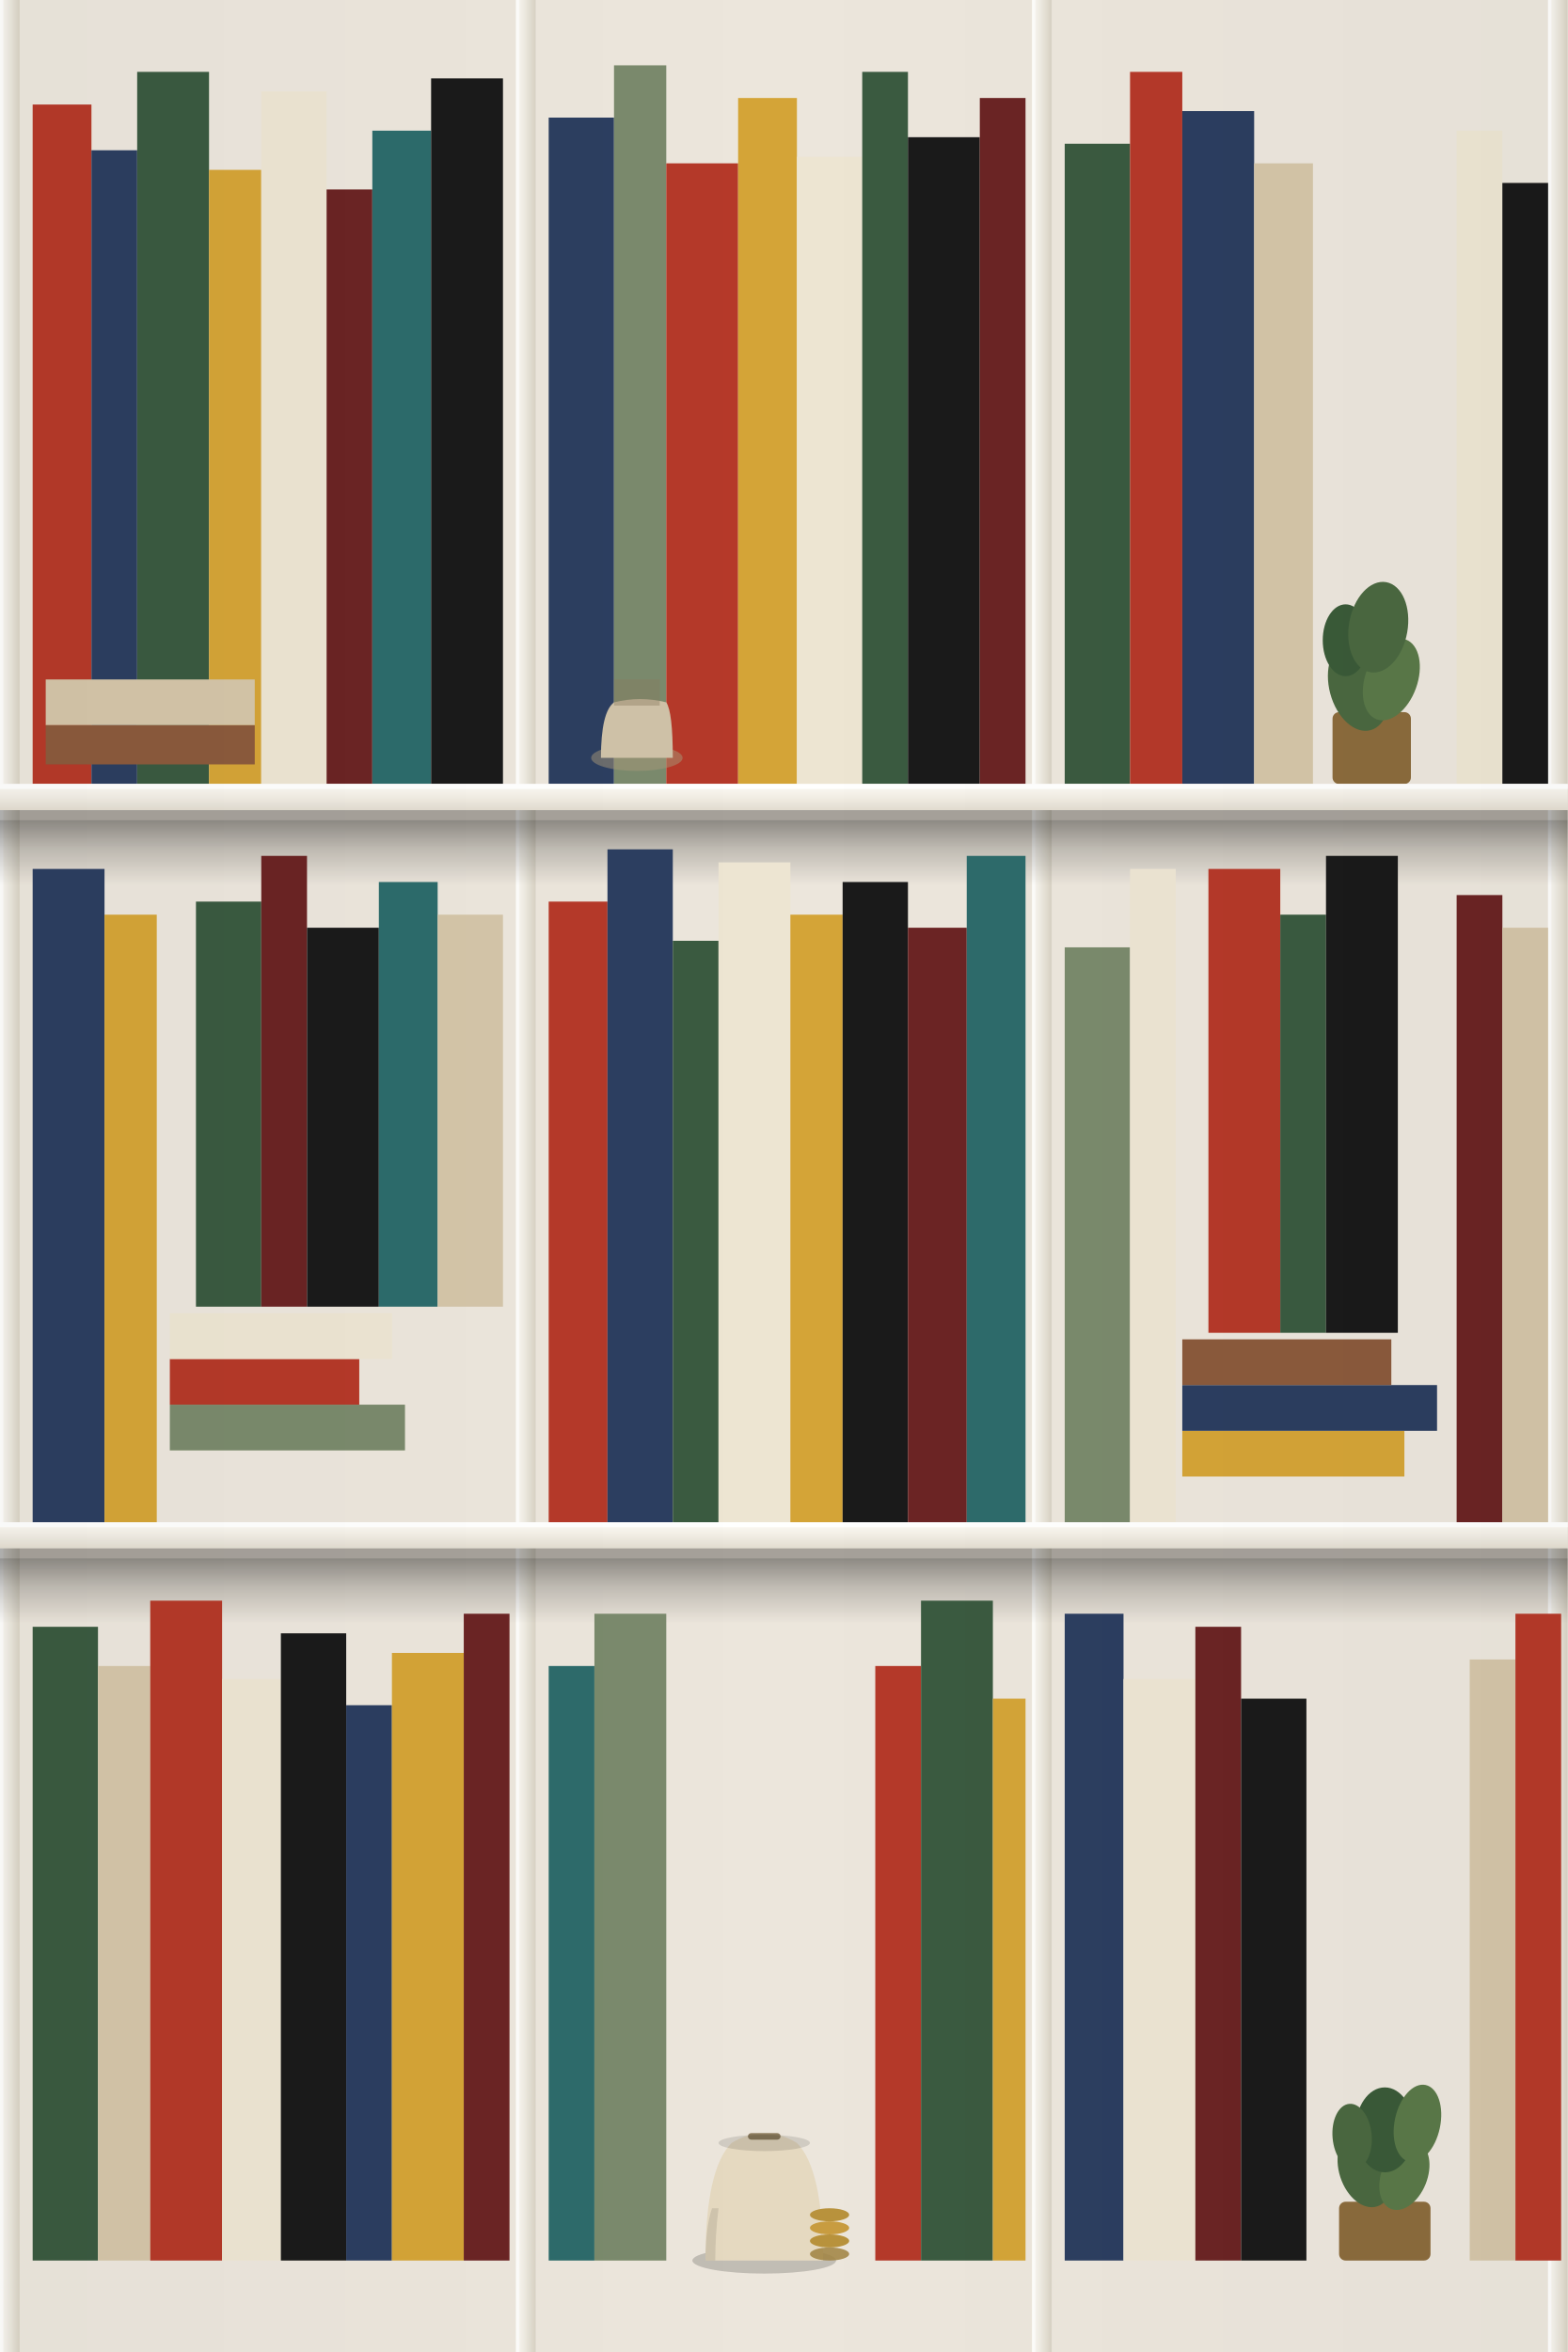
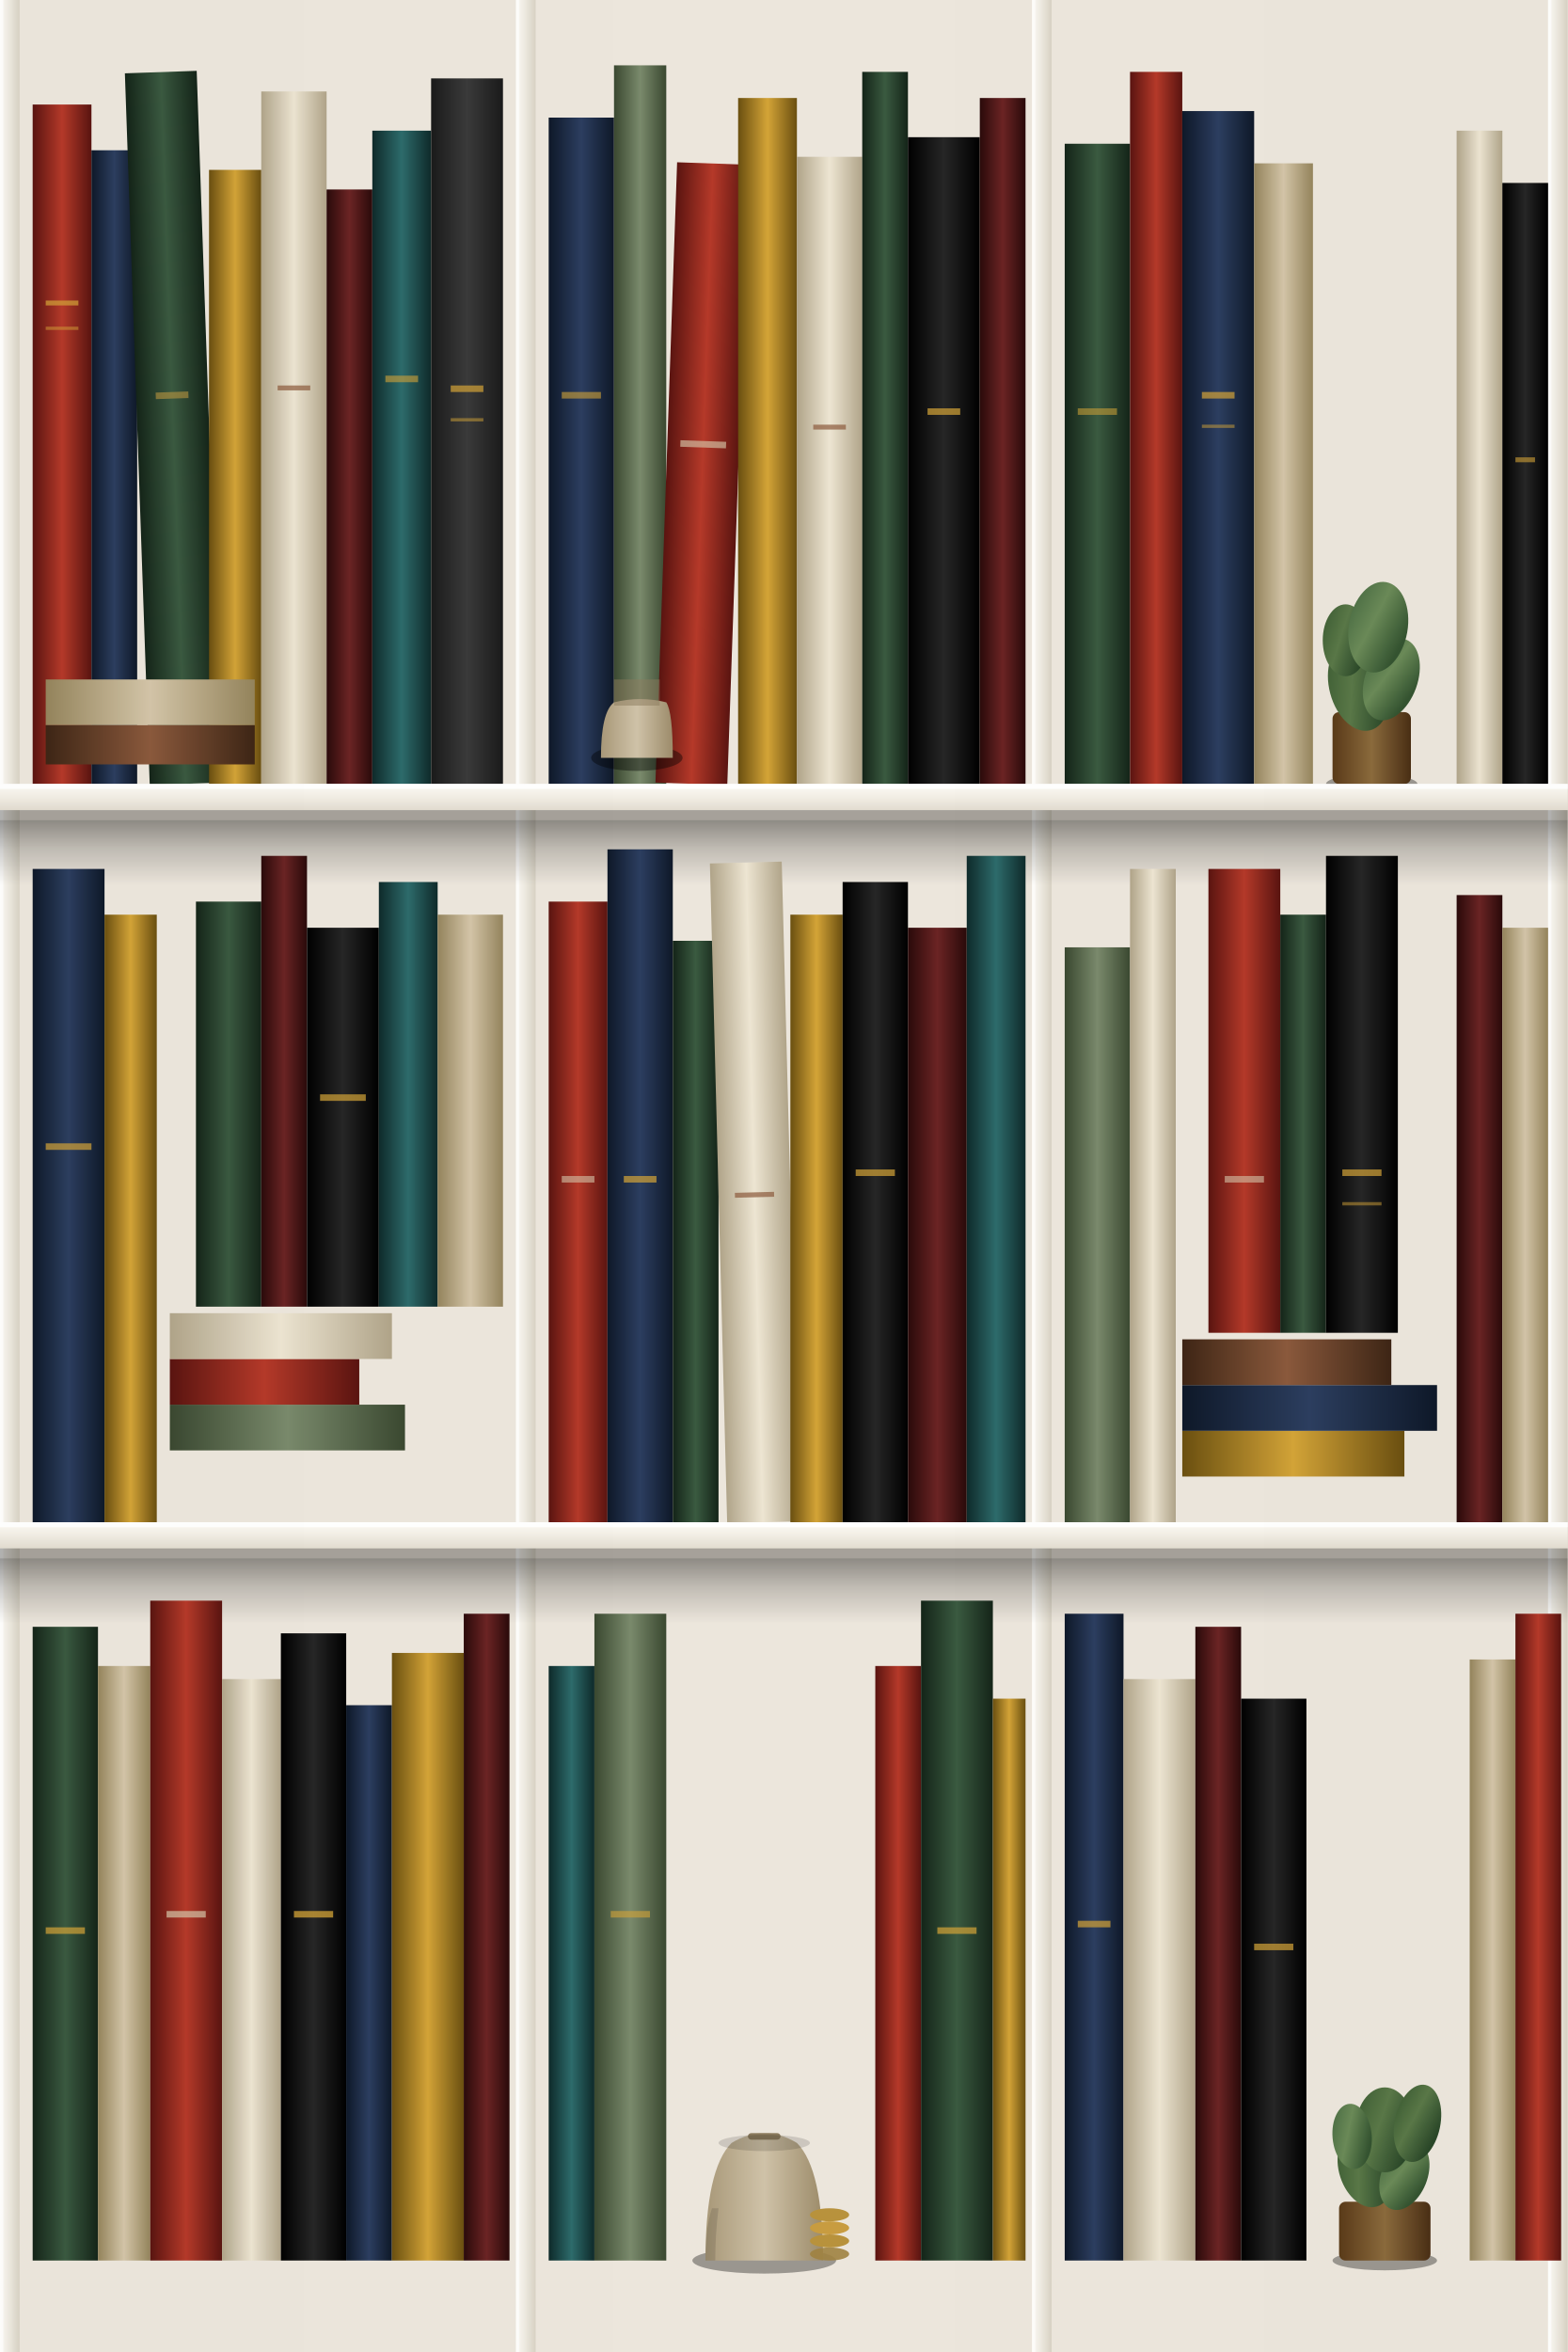
<svg xmlns="http://www.w3.org/2000/svg" width="480" height="720" viewBox="0 0 480 720">
  <defs>
-     <linearGradient id="spineL" x1="0" y1="0" x2="1" y2="0">
-       <stop offset="0" stop-color="#000" stop-opacity="0.18" />
-       <stop offset="0.5" stop-color="#000" stop-opacity="0" />
-       <stop offset="1" stop-color="#000" stop-opacity="0.18" />
+     <linearGradient id="b-red" x1="0" y1="0" x2="1" y2="0">
+       <stop offset="0" stop-color="#5a1410" />
+       <stop offset="0.5" stop-color="#b53929" />
+       <stop offset="1" stop-color="#5a1410" />
+     </linearGradient>
+     <linearGradient id="b-burgundy" x1="0" y1="0" x2="1" y2="0">
+       <stop offset="0" stop-color="#2a0a0a" />
+       <stop offset="0.5" stop-color="#6b2424" />
+       <stop offset="1" stop-color="#2a0a0a" />
+     </linearGradient>
+     <linearGradient id="b-navy" x1="0" y1="0" x2="1" y2="0">
+       <stop offset="0" stop-color="#0e1828" />
+       <stop offset="0.5" stop-color="#2c3e60" />
+       <stop offset="1" stop-color="#0e1828" />
+     </linearGradient>
+     <linearGradient id="b-teal" x1="0" y1="0" x2="1" y2="0">
+       <stop offset="0" stop-color="#0e2a2a" />
+       <stop offset="0.5" stop-color="#2d6b6b" />
+       <stop offset="1" stop-color="#0e2a2a" />
+     </linearGradient>
+     <linearGradient id="b-forest" x1="0" y1="0" x2="1" y2="0">
+       <stop offset="0" stop-color="#142418" />
+       <stop offset="0.5" stop-color="#3a5a40" />
+       <stop offset="1" stop-color="#142418" />
+     </linearGradient>
+     <linearGradient id="b-sage" x1="0" y1="0" x2="1" y2="0">
+       <stop offset="0" stop-color="#3a4830" />
+       <stop offset="0.5" stop-color="#7a8a6c" />
+       <stop offset="1" stop-color="#3a4830" />
+     </linearGradient>
+     <linearGradient id="b-mustard" x1="0" y1="0" x2="1" y2="0">
+       <stop offset="0" stop-color="#6a4f10" />
+       <stop offset="0.5" stop-color="#d4a437" />
+       <stop offset="1" stop-color="#6a4f10" />
+     </linearGradient>
+     <linearGradient id="b-beige" x1="0" y1="0" x2="1" y2="0">
+       <stop offset="0" stop-color="#94845c" />
+       <stop offset="0.5" stop-color="#d4c5a8" />
+       <stop offset="1" stop-color="#94845c" />
+     </linearGradient>
+     <linearGradient id="b-cream" x1="0" y1="0" x2="1" y2="0">
+       <stop offset="0" stop-color="#b0a489" />
+       <stop offset="0.5" stop-color="#ede5d2" />
+       <stop offset="1" stop-color="#b0a489" />
+     </linearGradient>
+     <linearGradient id="b-black" x1="0" y1="0" x2="1" y2="0">
+       <stop offset="0" stop-color="#000000" />
+       <stop offset="0.5" stop-color="#262626" />
+       <stop offset="1" stop-color="#000000" />
+     </linearGradient>
+     <linearGradient id="b-brown" x1="0" y1="0" x2="1" y2="0">
+       <stop offset="0" stop-color="#3e2515" />
+       <stop offset="0.5" stop-color="#8b5a3c" />
+       <stop offset="1" stop-color="#3e2515" />
+     </linearGradient>
+     <linearGradient id="b-plum" x1="0" y1="0" x2="1" y2="0">
+       <stop offset="0" stop-color="#2a1020" />
+       <stop offset="0.5" stop-color="#5a2848" />
+       <stop offset="1" stop-color="#2a1020" />
+     </linearGradient>
+     <linearGradient id="b-olive" x1="0" y1="0" x2="1" y2="0">
+       <stop offset="0" stop-color="#262410" />
+       <stop offset="0.5" stop-color="#6a6028" />
+       <stop offset="1" stop-color="#262410" />
+     </linearGradient>
+     <linearGradient id="b-rust" x1="0" y1="0" x2="1" y2="0">
+       <stop offset="0" stop-color="#321810" />
+       <stop offset="0.5" stop-color="#8a3a20" />
+       <stop offset="1" stop-color="#321810" />
+     </linearGradient>
+     <linearGradient id="b-charcoal" x1="0" y1="0" x2="1" y2="0">
+       <stop offset="0" stop-color="#1a1a1a" />
+       <stop offset="0.5" stop-color="#3a3a3a" />
+       <stop offset="1" stop-color="#1a1a1a" />
+     </linearGradient>
+     <linearGradient id="b-white" x1="0" y1="0" x2="1" y2="0">
+       <stop offset="0" stop-color="#c8c2b6" />
+       <stop offset="0.5" stop-color="#f0eee8" />
+       <stop offset="1" stop-color="#c8c2b6" />
+     </linearGradient>
+     <linearGradient id="columnGlass" x1="0" y1="0" x2="1" y2="0">
+       <stop offset="0" stop-color="#fdfbf6" />
+       <stop offset="0.5" stop-color="#ece8de" />
+       <stop offset="1" stop-color="#d8d2c4" />
    </linearGradient>
    <linearGradient id="shelfGlass" x1="0" y1="0" x2="0" y2="1">
      <stop offset="0" stop-color="#fdfbf6" />
      <stop offset="0.45" stop-color="#f3efe6" />
      <stop offset="1" stop-color="#e2dcd0" />
    </linearGradient>
-     <linearGradient id="columnGlass" x1="0" y1="0" x2="1" y2="0">
-       <stop offset="0" stop-color="#fdfbf6" />
-       <stop offset="0.5" stop-color="#ece8de" />
-       <stop offset="1" stop-color="#d8d2c4" />
-     </linearGradient>
    <linearGradient id="shelfDropShadow" x1="0" y1="0" x2="0" y2="1">
      <stop offset="0" stop-color="#000" stop-opacity="0.40" />
      <stop offset="0.45" stop-color="#000" stop-opacity="0.18" />
      <stop offset="1" stop-color="#000" stop-opacity="0" />
+     </linearGradient>
+     <linearGradient id="vasePot" x1="0" y1="0" x2="1" y2="0">
+       <stop offset="0" stop-color="#a89878" />
+       <stop offset="0.5" stop-color="#cfc2a8" />
+       <stop offset="1" stop-color="#9c8b6a" />
+     </linearGradient>
+     <linearGradient id="leafA" x1="0" y1="0" x2="1" y2="0.5">
+       <stop offset="0" stop-color="#3a5a30" />
+       <stop offset="0.5" stop-color="#5a7848" />
+       <stop offset="1" stop-color="#2a4828" />
+     </linearGradient>
+     <linearGradient id="leafB" x1="0" y1="0" x2="1" y2="0.5">
+       <stop offset="0" stop-color="#456840" />
+       <stop offset="0.5" stop-color="#6b8a58" />
+       <stop offset="1" stop-color="#345430" />
+     </linearGradient>
+     <linearGradient id="terracotta" x1="0" y1="0" x2="1" y2="0">
+       <stop offset="0" stop-color="#5a3a18" />
+       <stop offset="0.5" stop-color="#8b6b3c" />
+       <stop offset="1" stop-color="#4a2e14" />
+     </linearGradient>
+     <linearGradient id="spineL" x1="0" y1="0" x2="1" y2="0">
+       <stop offset="0" stop-color="#000" stop-opacity="0.10" />
+       <stop offset="0.5" stop-color="#000" stop-opacity="0" />
+       <stop offset="1" stop-color="#000" stop-opacity="0.10" />
    </linearGradient>
  </defs>
  <rect width="480" height="720" fill="#ece6dc" />
  <rect x="0" y="0" width="6" height="720" fill="url(#columnGlass)" />
  <rect x="0" y="0" width="1" height="720" fill="#ffffff" opacity="0.7" />
  <rect x="158" y="0" width="6" height="720" fill="url(#columnGlass)" />
  <rect x="158" y="0" width="1" height="720" fill="#ffffff" opacity="0.6" />
  <rect x="316" y="0" width="6" height="720" fill="url(#columnGlass)" />
  <rect x="316" y="0" width="1" height="720" fill="#ffffff" opacity="0.6" />
  <rect x="474" y="0" width="6" height="720" fill="url(#columnGlass)" />
  <rect x="474" y="0" width="1" height="720" fill="#ffffff" opacity="0.7" />
  <g>
-     <rect x="10" y="32" width="18" height="208" fill="#b53929" />
-     <rect x="28" y="46" width="14" height="194" fill="#2c3e60" />
-     <rect x="42" y="22" width="22" height="218" fill="#3a5a40" />
-     <rect x="64" y="52" width="16" height="188" fill="#d4a437" />
-     <rect x="80" y="28" width="20" height="212" fill="#ede5d2" />
-     <rect x="100" y="58" width="14" height="182" fill="#6b2424" />
-     <rect x="114" y="40" width="18" height="200" fill="#2d6b6b" />
-     <rect x="132" y="24" width="22" height="216" fill="#1a1a1a" />
-     <rect x="14" y="208" width="64" height="14" fill="#d4c5a8" />
-     <rect x="14" y="222" width="64" height="12" fill="#8b5a3c" />
-     <rect x="168" y="36" width="20" height="204" fill="#2c3e60" />
-     <rect x="188" y="20" width="16" height="220" fill="#7a8a6c" />
-     <rect x="204" y="50" width="22" height="190" fill="#b53929" />
-     <rect x="226" y="30" width="18" height="210" fill="#d4a437" />
-     <rect x="244" y="48" width="20" height="192" fill="#ede5d2" />
-     <rect x="264" y="22" width="14" height="218" fill="#3a5a40" />
-     <rect x="278" y="42" width="22" height="198" fill="#1a1a1a" />
-     <rect x="300" y="30" width="14" height="210" fill="#6b2424" />
-     <ellipse cx="195" cy="232" rx="14" ry="4" fill="#a89878" opacity="0.5" />
-     <path d="M 184 232 Q 184 218 188 215 Q 196 213 204 215 Q 206 218 206 232 Z" fill="#cfc2a8" />
-     <rect x="188" y="208" width="14" height="8" fill="#8a7a5c" opacity="0.4" />
-     <rect x="326" y="44" width="20" height="196" fill="#3a5a40" />
-     <rect x="346" y="22" width="16" height="218" fill="#b53929" />
-     <rect x="362" y="34" width="22" height="206" fill="#2c3e60" />
-     <rect x="384" y="50" width="18" height="190" fill="#d4c5a8" />
+     <rect x="10" y="32" width="18" height="208" fill="url(#b-red)" />
+     <rect x="14" y="92" width="10" height="1.5" fill="#d4a437" opacity="0.7" />
+     <rect x="14" y="100" width="10" height="1" fill="#d4a437" opacity="0.5" />
+     <rect x="28" y="46" width="14" height="194" fill="url(#b-navy)" />
+     <g transform="rotate(-2 53 130)">
+       <rect x="42" y="22" width="22" height="218" fill="url(#b-forest)" />
+       <rect x="48" y="120" width="10" height="2" fill="#c89c40" opacity="0.55" />
+     </g>
+     <rect x="64" y="52" width="16" height="188" fill="url(#b-mustard)" />
+     <rect x="80" y="28" width="20" height="212" fill="url(#b-cream)" />
+     <rect x="85" y="118" width="10" height="1.5" fill="#8b5a3c" opacity="0.7" />
+     <rect x="100" y="58" width="14" height="182" fill="url(#b-burgundy)" />
+     <rect x="114" y="40" width="18" height="200" fill="url(#b-teal)" />
+     <rect x="118" y="115" width="10" height="2" fill="#d4a437" opacity="0.6" />
+     <rect x="132" y="24" width="22" height="216" fill="url(#b-charcoal)" />
+     <rect x="138" y="118" width="10" height="2" fill="#d4a437" opacity="0.7" />
+     <rect x="138" y="128" width="10" height="1" fill="#d4a437" opacity="0.5" />
+     <rect x="14" y="208" width="64" height="14" fill="url(#b-beige)" />
+     <rect x="14" y="222" width="64" height="12" fill="url(#b-brown)" />
+     <rect x="168" y="36" width="20" height="204" fill="url(#b-navy)" />
+     <rect x="172" y="120" width="12" height="2" fill="#d4a437" opacity="0.6" />
+     <rect x="188" y="20" width="16" height="220" fill="url(#b-sage)" />
+     <g transform="rotate(2 215 145)">
+       <rect x="204" y="50" width="22" height="190" fill="url(#b-red)" />
+       <rect x="208" y="135" width="14" height="2" fill="#d4c5a8" opacity="0.65" />
+     </g>
+     <rect x="226" y="30" width="18" height="210" fill="url(#b-mustard)" />
+     <rect x="244" y="48" width="20" height="192" fill="url(#b-cream)" />
+     <rect x="249" y="130" width="10" height="1.5" fill="#8b5a3c" opacity="0.7" />
+     <rect x="264" y="22" width="14" height="218" fill="url(#b-forest)" />
+     <rect x="278" y="42" width="22" height="198" fill="url(#b-black)" />
+     <rect x="284" y="125" width="10" height="2" fill="#d4a437" opacity="0.7" />
+     <rect x="300" y="30" width="14" height="210" fill="url(#b-burgundy)" />
+     <ellipse cx="195" cy="232" rx="14" ry="4" fill="#000" opacity="0.4" />
+     <path d="M 184 232 Q 184 218 188 215 Q 196 213 204 215 Q 206 218 206 232 Z" fill="url(#vasePot)" />
+     <rect x="188" y="208" width="14" height="8" fill="#8a7a5c" opacity="0.5" />
+     <rect x="326" y="44" width="20" height="196" fill="url(#b-forest)" />
+     <rect x="330" y="125" width="12" height="2" fill="#d4a437" opacity="0.55" />
+     <rect x="346" y="22" width="16" height="218" fill="url(#b-red)" />
+     <rect x="362" y="34" width="22" height="206" fill="url(#b-navy)" />
+     <rect x="368" y="120" width="10" height="2" fill="#d4a437" opacity="0.7" />
+     <rect x="368" y="130" width="10" height="1" fill="#d4a437" opacity="0.5" />
+     <rect x="384" y="50" width="18" height="190" fill="url(#b-beige)" />
    <g transform="translate(420, 240)">
-       <rect x="-12" y="-22" width="24" height="22" fill="#8b6b3c" rx="2" />
-       <ellipse cx="-4" cy="-30" rx="9" ry="14" fill="#4a6840" transform="rotate(-15 -4 -30)" />
-       <ellipse cx="6" cy="-32" rx="8" ry="13" fill="#5a7848" transform="rotate(20 6 -32)" />
-       <ellipse cx="-8" cy="-44" rx="7" ry="11" fill="#3a5a38" />
-       <ellipse cx="2" cy="-48" rx="9" ry="14" fill="#4a6840" transform="rotate(10 2 -48)" />
-     </g>
-     <rect x="446" y="40" width="14" height="200" fill="#ede5d2" />
-     <rect x="460" y="56" width="14" height="184" fill="#1a1a1a" />
+       <ellipse cx="0" cy="0" rx="14" ry="3" fill="#000" opacity="0.35" />
+       <rect x="-12" y="-22" width="24" height="22" fill="url(#terracotta)" rx="2" />
+       <ellipse cx="-4" cy="-30" rx="9" ry="14" fill="url(#leafA)" transform="rotate(-15 -4 -30)" />
+       <ellipse cx="6" cy="-32" rx="8" ry="13" fill="url(#leafB)" transform="rotate(20 6 -32)" />
+       <ellipse cx="-8" cy="-44" rx="7" ry="11" fill="url(#leafA)" />
+       <ellipse cx="2" cy="-48" rx="9" ry="14" fill="url(#leafB)" transform="rotate(10 2 -48)" />
+     </g>
+     <rect x="446" y="40" width="14" height="200" fill="url(#b-cream)" />
+     <rect x="460" y="56" width="14" height="184" fill="url(#b-black)" />
+     <rect x="464" y="140" width="6" height="1.5" fill="#d4a437" opacity="0.6" />
  </g>
  <rect y="240" width="480" height="8" fill="url(#shelfGlass)" />
  <rect y="240" width="480" height="1.5" fill="#ffffff" opacity="0.95" />
  <rect y="248" width="480" height="3" fill="#000" opacity="0.30" />
  <rect y="251" width="480" height="20" fill="url(#shelfDropShadow)" />
  <g>
-     <rect x="10" y="266" width="22" height="200" fill="#2c3e60" />
-     <rect x="32" y="280" width="16" height="186" fill="#d4a437" />
-     <rect x="52" y="430" width="72" height="14" fill="#7a8a6c" />
-     <rect x="52" y="416" width="58" height="14" fill="#b53929" />
-     <rect x="52" y="402" width="68" height="14" fill="#ede5d2" />
-     <rect x="60" y="276" width="20" height="124" fill="#3a5a40" />
-     <rect x="80" y="262" width="14" height="138" fill="#6b2424" />
-     <rect x="94" y="284" width="22" height="116" fill="#1a1a1a" />
-     <rect x="116" y="270" width="18" height="130" fill="#2d6b6b" />
-     <rect x="134" y="280" width="20" height="120" fill="#d4c5a8" />
-     <rect x="168" y="276" width="18" height="190" fill="#b53929" />
-     <rect x="186" y="260" width="20" height="206" fill="#2c3e60" />
-     <rect x="206" y="288" width="14" height="178" fill="#3a5a40" />
-     <rect x="220" y="264" width="22" height="202" fill="#ede5d2" />
-     <rect x="242" y="280" width="16" height="186" fill="#d4a437" />
-     <rect x="258" y="270" width="20" height="196" fill="#1a1a1a" />
-     <rect x="278" y="284" width="18" height="182" fill="#6b2424" />
-     <rect x="296" y="262" width="18" height="204" fill="#2d6b6b" />
-     <rect x="326" y="290" width="20" height="176" fill="#7a8a6c" />
-     <rect x="346" y="266" width="14" height="200" fill="#ede5d2" />
-     <rect x="362" y="438" width="68" height="14" fill="#d4a437" />
-     <rect x="362" y="424" width="78" height="14" fill="#2c3e60" />
-     <rect x="362" y="410" width="64" height="14" fill="#8b5a3c" />
-     <rect x="370" y="266" width="22" height="142" fill="#b53929" />
-     <rect x="392" y="280" width="14" height="128" fill="#3a5a40" />
-     <rect x="406" y="262" width="22" height="146" fill="#1a1a1a" />
-     <rect x="446" y="274" width="14" height="192" fill="#6b2424" />
-     <rect x="460" y="284" width="14" height="182" fill="#d4c5a8" />
+     <rect x="10" y="266" width="22" height="200" fill="url(#b-navy)" />
+     <rect x="14" y="350" width="14" height="2" fill="#d4a437" opacity="0.7" />
+     <rect x="32" y="280" width="16" height="186" fill="url(#b-mustard)" />
+     <rect x="52" y="430" width="72" height="14" fill="url(#b-sage)" />
+     <rect x="52" y="416" width="58" height="14" fill="url(#b-red)" />
+     <rect x="52" y="402" width="68" height="14" fill="url(#b-cream)" />
+     <rect x="60" y="276" width="20" height="124" fill="url(#b-forest)" />
+     <rect x="80" y="262" width="14" height="138" fill="url(#b-burgundy)" />
+     <rect x="94" y="284" width="22" height="116" fill="url(#b-black)" />
+     <rect x="98" y="335" width="14" height="2" fill="#d4a437" opacity="0.7" />
+     <rect x="116" y="270" width="18" height="130" fill="url(#b-teal)" />
+     <rect x="134" y="280" width="20" height="120" fill="url(#b-beige)" />
+     <rect x="168" y="276" width="18" height="190" fill="url(#b-red)" />
+     <rect x="172" y="360" width="10" height="2" fill="#d4c5a8" opacity="0.6" />
+     <rect x="186" y="260" width="20" height="206" fill="url(#b-navy)" />
+     <rect x="191" y="360" width="10" height="2" fill="#d4a437" opacity="0.7" />
+     <rect x="206" y="288" width="14" height="178" fill="url(#b-forest)" />
+     <g transform="rotate(-1.5 231 365)">
+       <rect x="220" y="264" width="22" height="202" fill="url(#b-cream)" />
+       <rect x="225" y="365" width="12" height="1.5" fill="#8b5a3c" opacity="0.7" />
+     </g>
+     <rect x="242" y="280" width="16" height="186" fill="url(#b-mustard)" />
+     <rect x="258" y="270" width="20" height="196" fill="url(#b-black)" />
+     <rect x="262" y="358" width="12" height="2" fill="#d4a437" opacity="0.7" />
+     <rect x="278" y="284" width="18" height="182" fill="url(#b-burgundy)" />
+     <rect x="296" y="262" width="18" height="204" fill="url(#b-teal)" />
+     <rect x="326" y="290" width="20" height="176" fill="url(#b-sage)" />
+     <rect x="346" y="266" width="14" height="200" fill="url(#b-cream)" />
+     <rect x="362" y="438" width="68" height="14" fill="url(#b-mustard)" />
+     <rect x="362" y="424" width="78" height="14" fill="url(#b-navy)" />
+     <rect x="362" y="410" width="64" height="14" fill="url(#b-brown)" />
+     <rect x="370" y="266" width="22" height="142" fill="url(#b-red)" />
+     <rect x="375" y="360" width="12" height="2" fill="#d4c5a8" opacity="0.6" />
+     <rect x="392" y="280" width="14" height="128" fill="url(#b-forest)" />
+     <rect x="406" y="262" width="22" height="146" fill="url(#b-black)" />
+     <rect x="411" y="358" width="12" height="2" fill="#d4a437" opacity="0.7" />
+     <rect x="411" y="368" width="12" height="1" fill="#d4a437" opacity="0.5" />
+     <rect x="446" y="274" width="14" height="192" fill="url(#b-burgundy)" />
+     <rect x="460" y="284" width="14" height="182" fill="url(#b-beige)" />
  </g>
  <rect y="466" width="480" height="8" fill="url(#shelfGlass)" />
  <rect y="466" width="480" height="1.5" fill="#ffffff" opacity="0.95" />
  <rect y="474" width="480" height="3" fill="#000" opacity="0.30" />
  <rect y="477" width="480" height="20" fill="url(#shelfDropShadow)" />
  <g>
-     <rect x="10" y="498" width="20" height="194" fill="#3a5a40" />
-     <rect x="30" y="510" width="16" height="182" fill="#d4c5a8" />
-     <rect x="46" y="490" width="22" height="202" fill="#b53929" />
-     <rect x="68" y="514" width="18" height="178" fill="#ede5d2" />
-     <rect x="86" y="500" width="20" height="192" fill="#1a1a1a" />
-     <rect x="106" y="522" width="14" height="170" fill="#2c3e60" />
-     <rect x="120" y="506" width="22" height="186" fill="#d4a437" />
-     <rect x="142" y="494" width="14" height="198" fill="#6b2424" />
-     <rect x="168" y="510" width="14" height="182" fill="#2d6b6b" />
-     <rect x="182" y="494" width="22" height="198" fill="#7a8a6c" />
+     <rect x="10" y="498" width="20" height="194" fill="url(#b-forest)" />
+     <rect x="14" y="590" width="12" height="2" fill="#d4a437" opacity="0.7" />
+     <rect x="30" y="510" width="16" height="182" fill="url(#b-beige)" />
+     <rect x="46" y="490" width="22" height="202" fill="url(#b-red)" />
+     <rect x="51" y="585" width="12" height="2" fill="#d4c5a8" opacity="0.7" />
+     <rect x="68" y="514" width="18" height="178" fill="url(#b-cream)" />
+     <rect x="86" y="500" width="20" height="192" fill="url(#b-black)" />
+     <rect x="90" y="585" width="12" height="2" fill="#d4a437" opacity="0.75" />
+     <rect x="106" y="522" width="14" height="170" fill="url(#b-navy)" />
+     <rect x="120" y="506" width="22" height="186" fill="url(#b-mustard)" />
+     <rect x="142" y="494" width="14" height="198" fill="url(#b-burgundy)" />
+     <rect x="168" y="510" width="14" height="182" fill="url(#b-teal)" />
+     <rect x="182" y="494" width="22" height="198" fill="url(#b-sage)" />
+     <rect x="187" y="585" width="12" height="2" fill="#d4a437" opacity="0.6" />
    <g transform="translate(220, 692)">
-       <ellipse cx="14" cy="0" rx="22" ry="4" fill="#000" opacity="0.18" />
-       <path d="M -4 0 Q -4 -28 4 -36 Q 14 -42 24 -36 Q 32 -28 32 0 Z" fill="#e5d9c0" />
-       <path d="M -4 0 Q -4 -10 -2 -16 L 0 -16 Q -1 -8 -1 0 Z" fill="#000" opacity="0.10" />
+       <ellipse cx="14" cy="0" rx="22" ry="4" fill="#000" opacity="0.35" />
+       <path d="M -4 0 Q -4 -28 4 -36 Q 14 -42 24 -36 Q 32 -28 32 0 Z" fill="url(#vasePot)" />
+       <path d="M -4 0 Q -4 -10 -2 -16 L 0 -16 Q -1 -8 -1 0 Z" fill="#000" opacity="0.12" />
      <rect x="9" y="-39" width="10" height="2" rx="1" fill="#8a7a5c" />
-       <ellipse cx="14" cy="-36" rx="14" ry="2.5" fill="#000" opacity="0.12" />
+       <ellipse cx="14" cy="-36" rx="14" ry="2.5" fill="#000" opacity="0.14" />
    </g>
    <g transform="translate(254, 690)">
-       <ellipse cx="0" cy="0" rx="6" ry="2" fill="#a08240" opacity="0.85" />
+       <ellipse cx="0" cy="0" rx="6" ry="2" fill="#a08240" opacity="0.9" />
      <ellipse cx="0" cy="-4" rx="6" ry="2" fill="#b8923c" />
      <ellipse cx="0" cy="-8" rx="6" ry="2" fill="#c89c40" />
      <ellipse cx="0" cy="-12" rx="6" ry="2" fill="#b8923c" />
    </g>
-     <rect x="268" y="510" width="14" height="182" fill="#b53929" />
-     <rect x="282" y="490" width="22" height="202" fill="#3a5a40" />
-     <rect x="304" y="520" width="10" height="172" fill="#d4a437" />
-     <rect x="326" y="494" width="18" height="198" fill="#2c3e60" />
-     <rect x="344" y="514" width="22" height="178" fill="#ede5d2" />
-     <rect x="366" y="498" width="14" height="194" fill="#6b2424" />
-     <rect x="380" y="520" width="20" height="172" fill="#1a1a1a" />
+     <rect x="268" y="510" width="14" height="182" fill="url(#b-red)" />
+     <rect x="282" y="490" width="22" height="202" fill="url(#b-forest)" />
+     <rect x="287" y="590" width="12" height="2" fill="#d4a437" opacity="0.7" />
+     <rect x="304" y="520" width="10" height="172" fill="url(#b-mustard)" />
+     <rect x="326" y="494" width="18" height="198" fill="url(#b-navy)" />
+     <rect x="330" y="588" width="10" height="2" fill="#d4a437" opacity="0.7" />
+     <rect x="344" y="514" width="22" height="178" fill="url(#b-cream)" />
+     <rect x="366" y="498" width="14" height="194" fill="url(#b-burgundy)" />
+     <rect x="380" y="520" width="20" height="172" fill="url(#b-black)" />
+     <rect x="384" y="595" width="12" height="2" fill="#d4a437" opacity="0.7" />
    <g transform="translate(424, 692)">
-       <rect x="-14" y="-18" width="28" height="18" fill="#8b6b3c" rx="2" />
-       <ellipse cx="-6" cy="-28" rx="8" ry="12" fill="#4a6840" transform="rotate(-18 -6 -28)" />
-       <ellipse cx="6" cy="-26" rx="7" ry="11" fill="#5a7848" transform="rotate(22 6 -26)" />
-       <ellipse cx="0" cy="-40" rx="9" ry="13" fill="#3a5a38" />
-       <ellipse cx="-10" cy="-38" rx="6" ry="10" fill="#4a6840" transform="rotate(-5 -10 -38)" />
-       <ellipse cx="10" cy="-42" rx="7" ry="12" fill="#5a7848" transform="rotate(12 10 -42)" />
-     </g>
-     <rect x="450" y="508" width="14" height="184" fill="#d4c5a8" />
-     <rect x="464" y="494" width="14" height="198" fill="#b53929" />
+       <ellipse cx="0" cy="0" rx="16" ry="3" fill="#000" opacity="0.35" />
+       <rect x="-14" y="-18" width="28" height="18" fill="url(#terracotta)" rx="2" />
+       <ellipse cx="-6" cy="-28" rx="8" ry="12" fill="url(#leafA)" transform="rotate(-18 -6 -28)" />
+       <ellipse cx="6" cy="-26" rx="7" ry="11" fill="url(#leafB)" transform="rotate(22 6 -26)" />
+       <ellipse cx="0" cy="-40" rx="9" ry="13" fill="url(#leafA)" />
+       <ellipse cx="-10" cy="-38" rx="6" ry="10" fill="url(#leafB)" transform="rotate(-5 -10 -38)" />
+       <ellipse cx="10" cy="-42" rx="7" ry="12" fill="url(#leafA)" transform="rotate(12 10 -42)" />
+     </g>
+     <rect x="450" y="508" width="14" height="184" fill="url(#b-beige)" />
+     <rect x="464" y="494" width="14" height="198" fill="url(#b-red)" />
  </g>
-   <rect width="480" height="720" fill="url(#spineL)" opacity="0.14" />
+   <rect width="480" height="720" fill="url(#spineL)" opacity="0.10" />
</svg>
